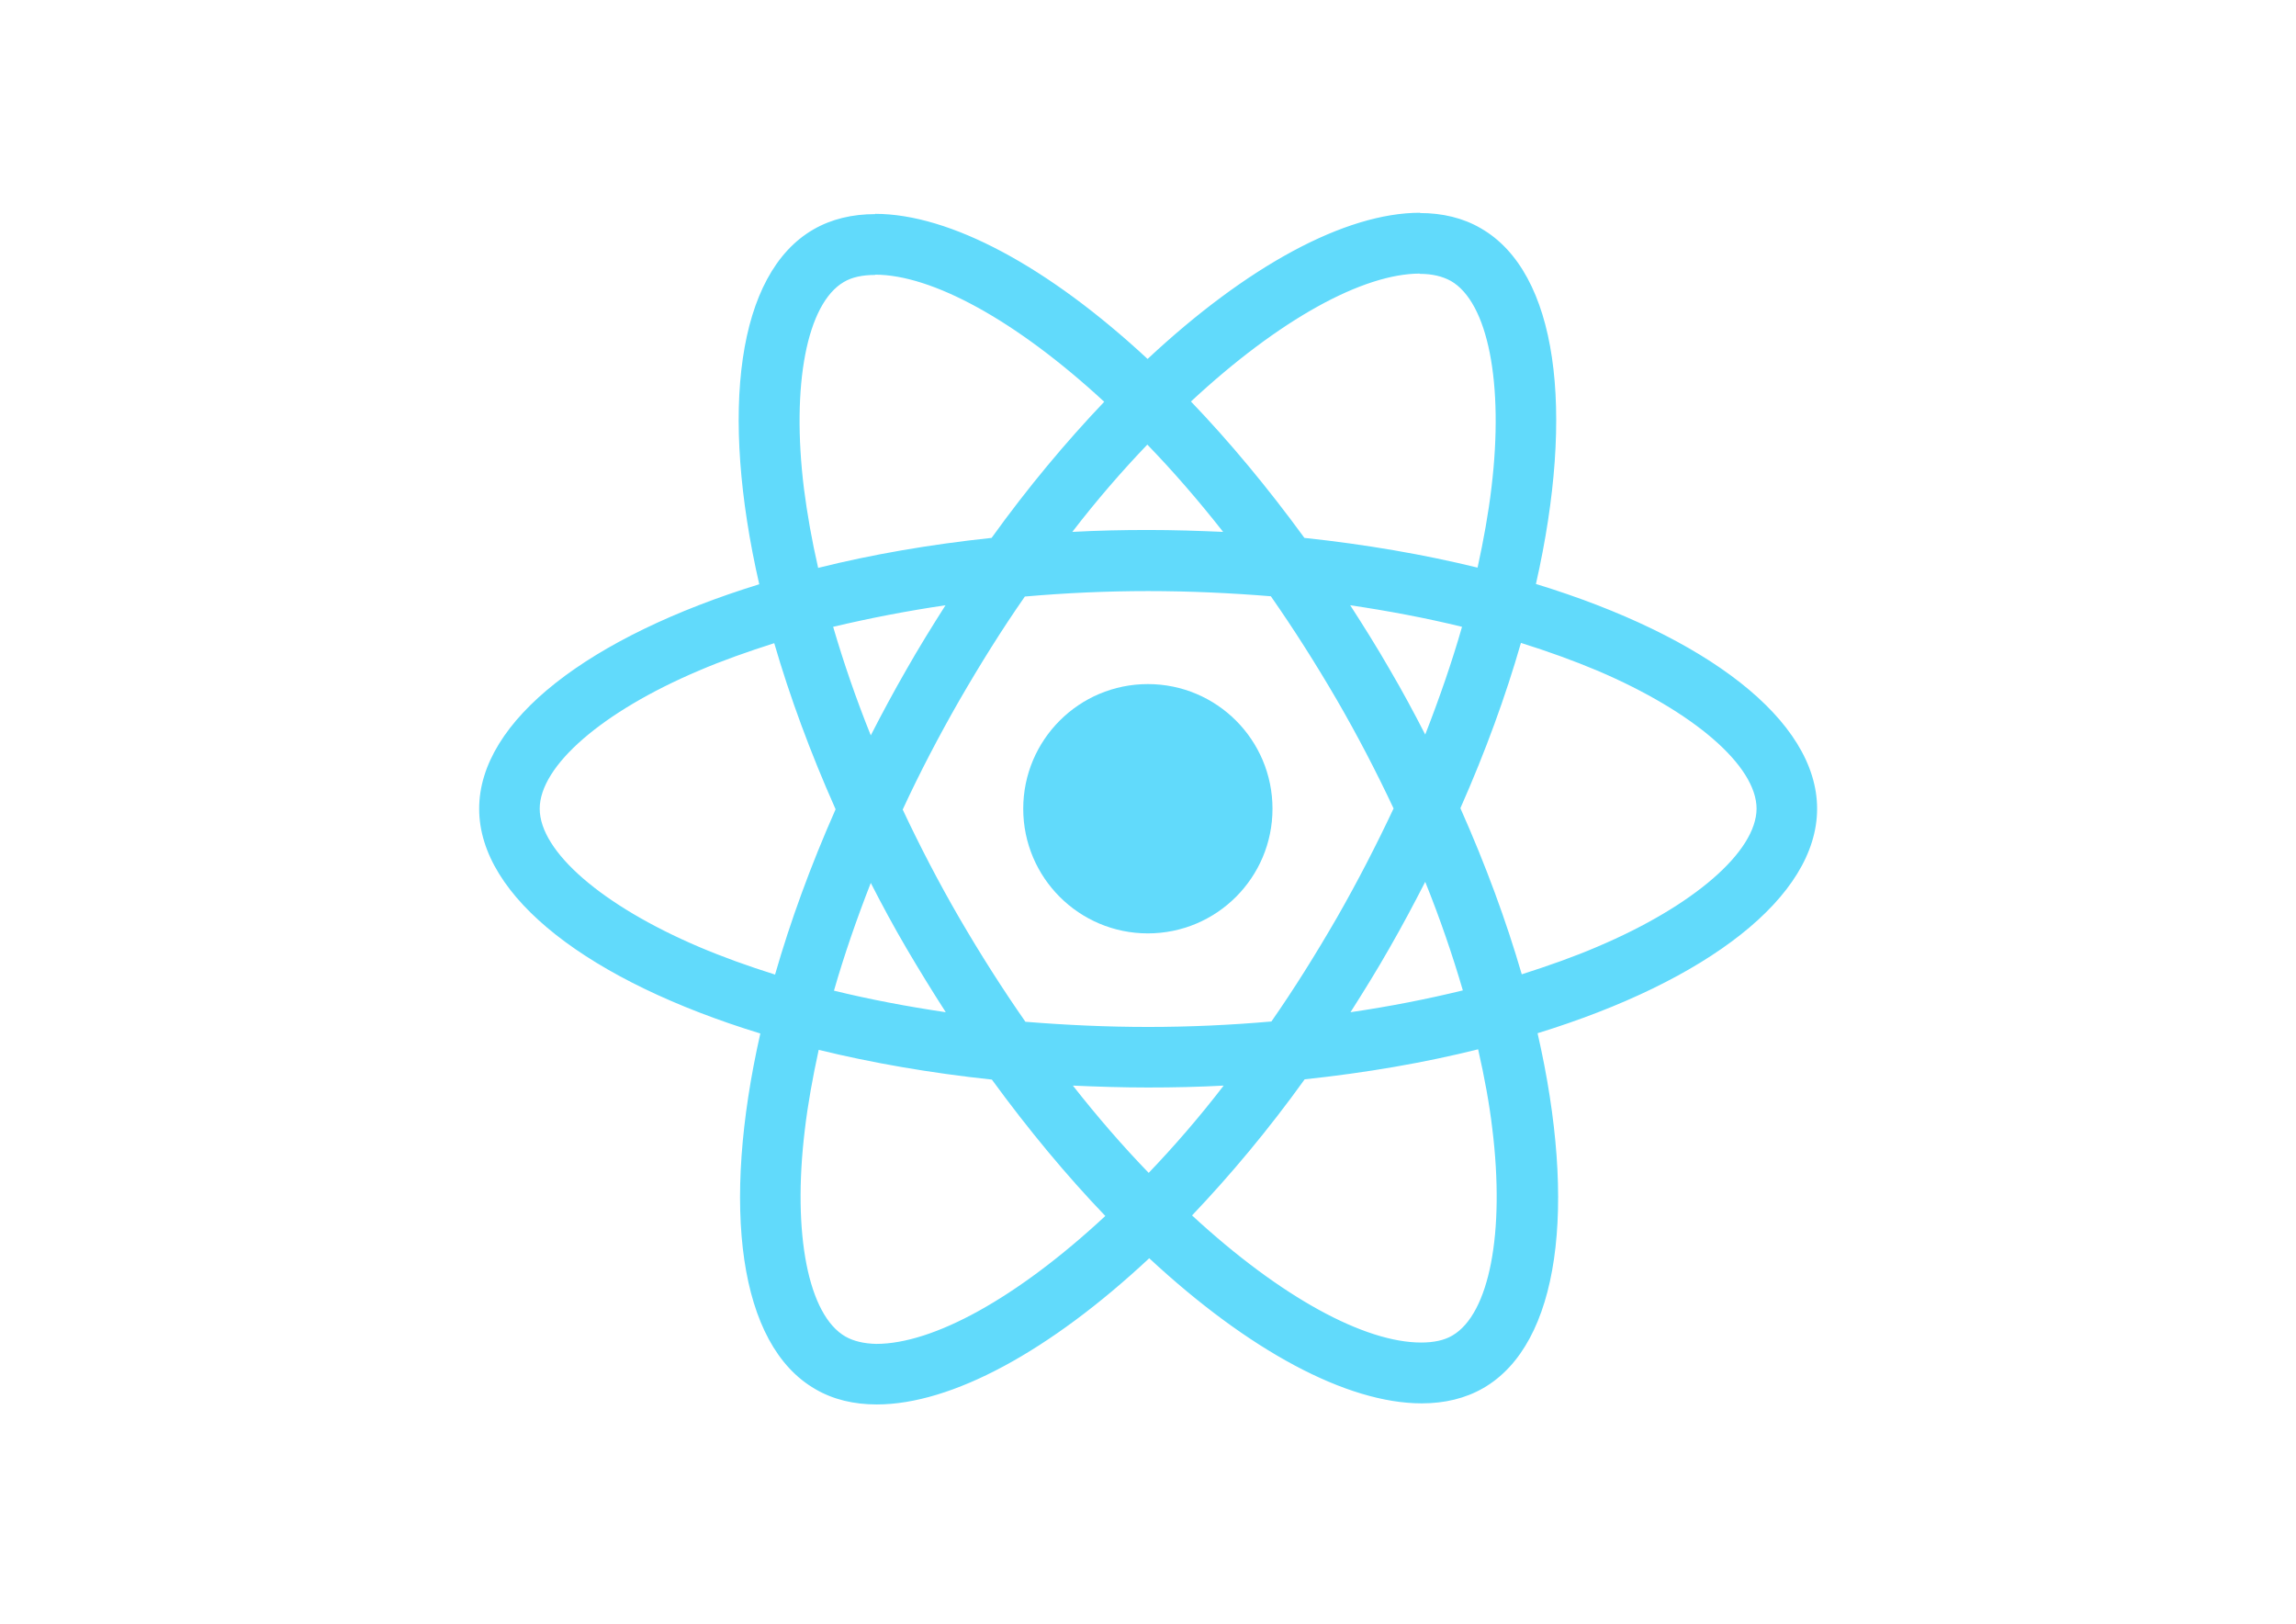
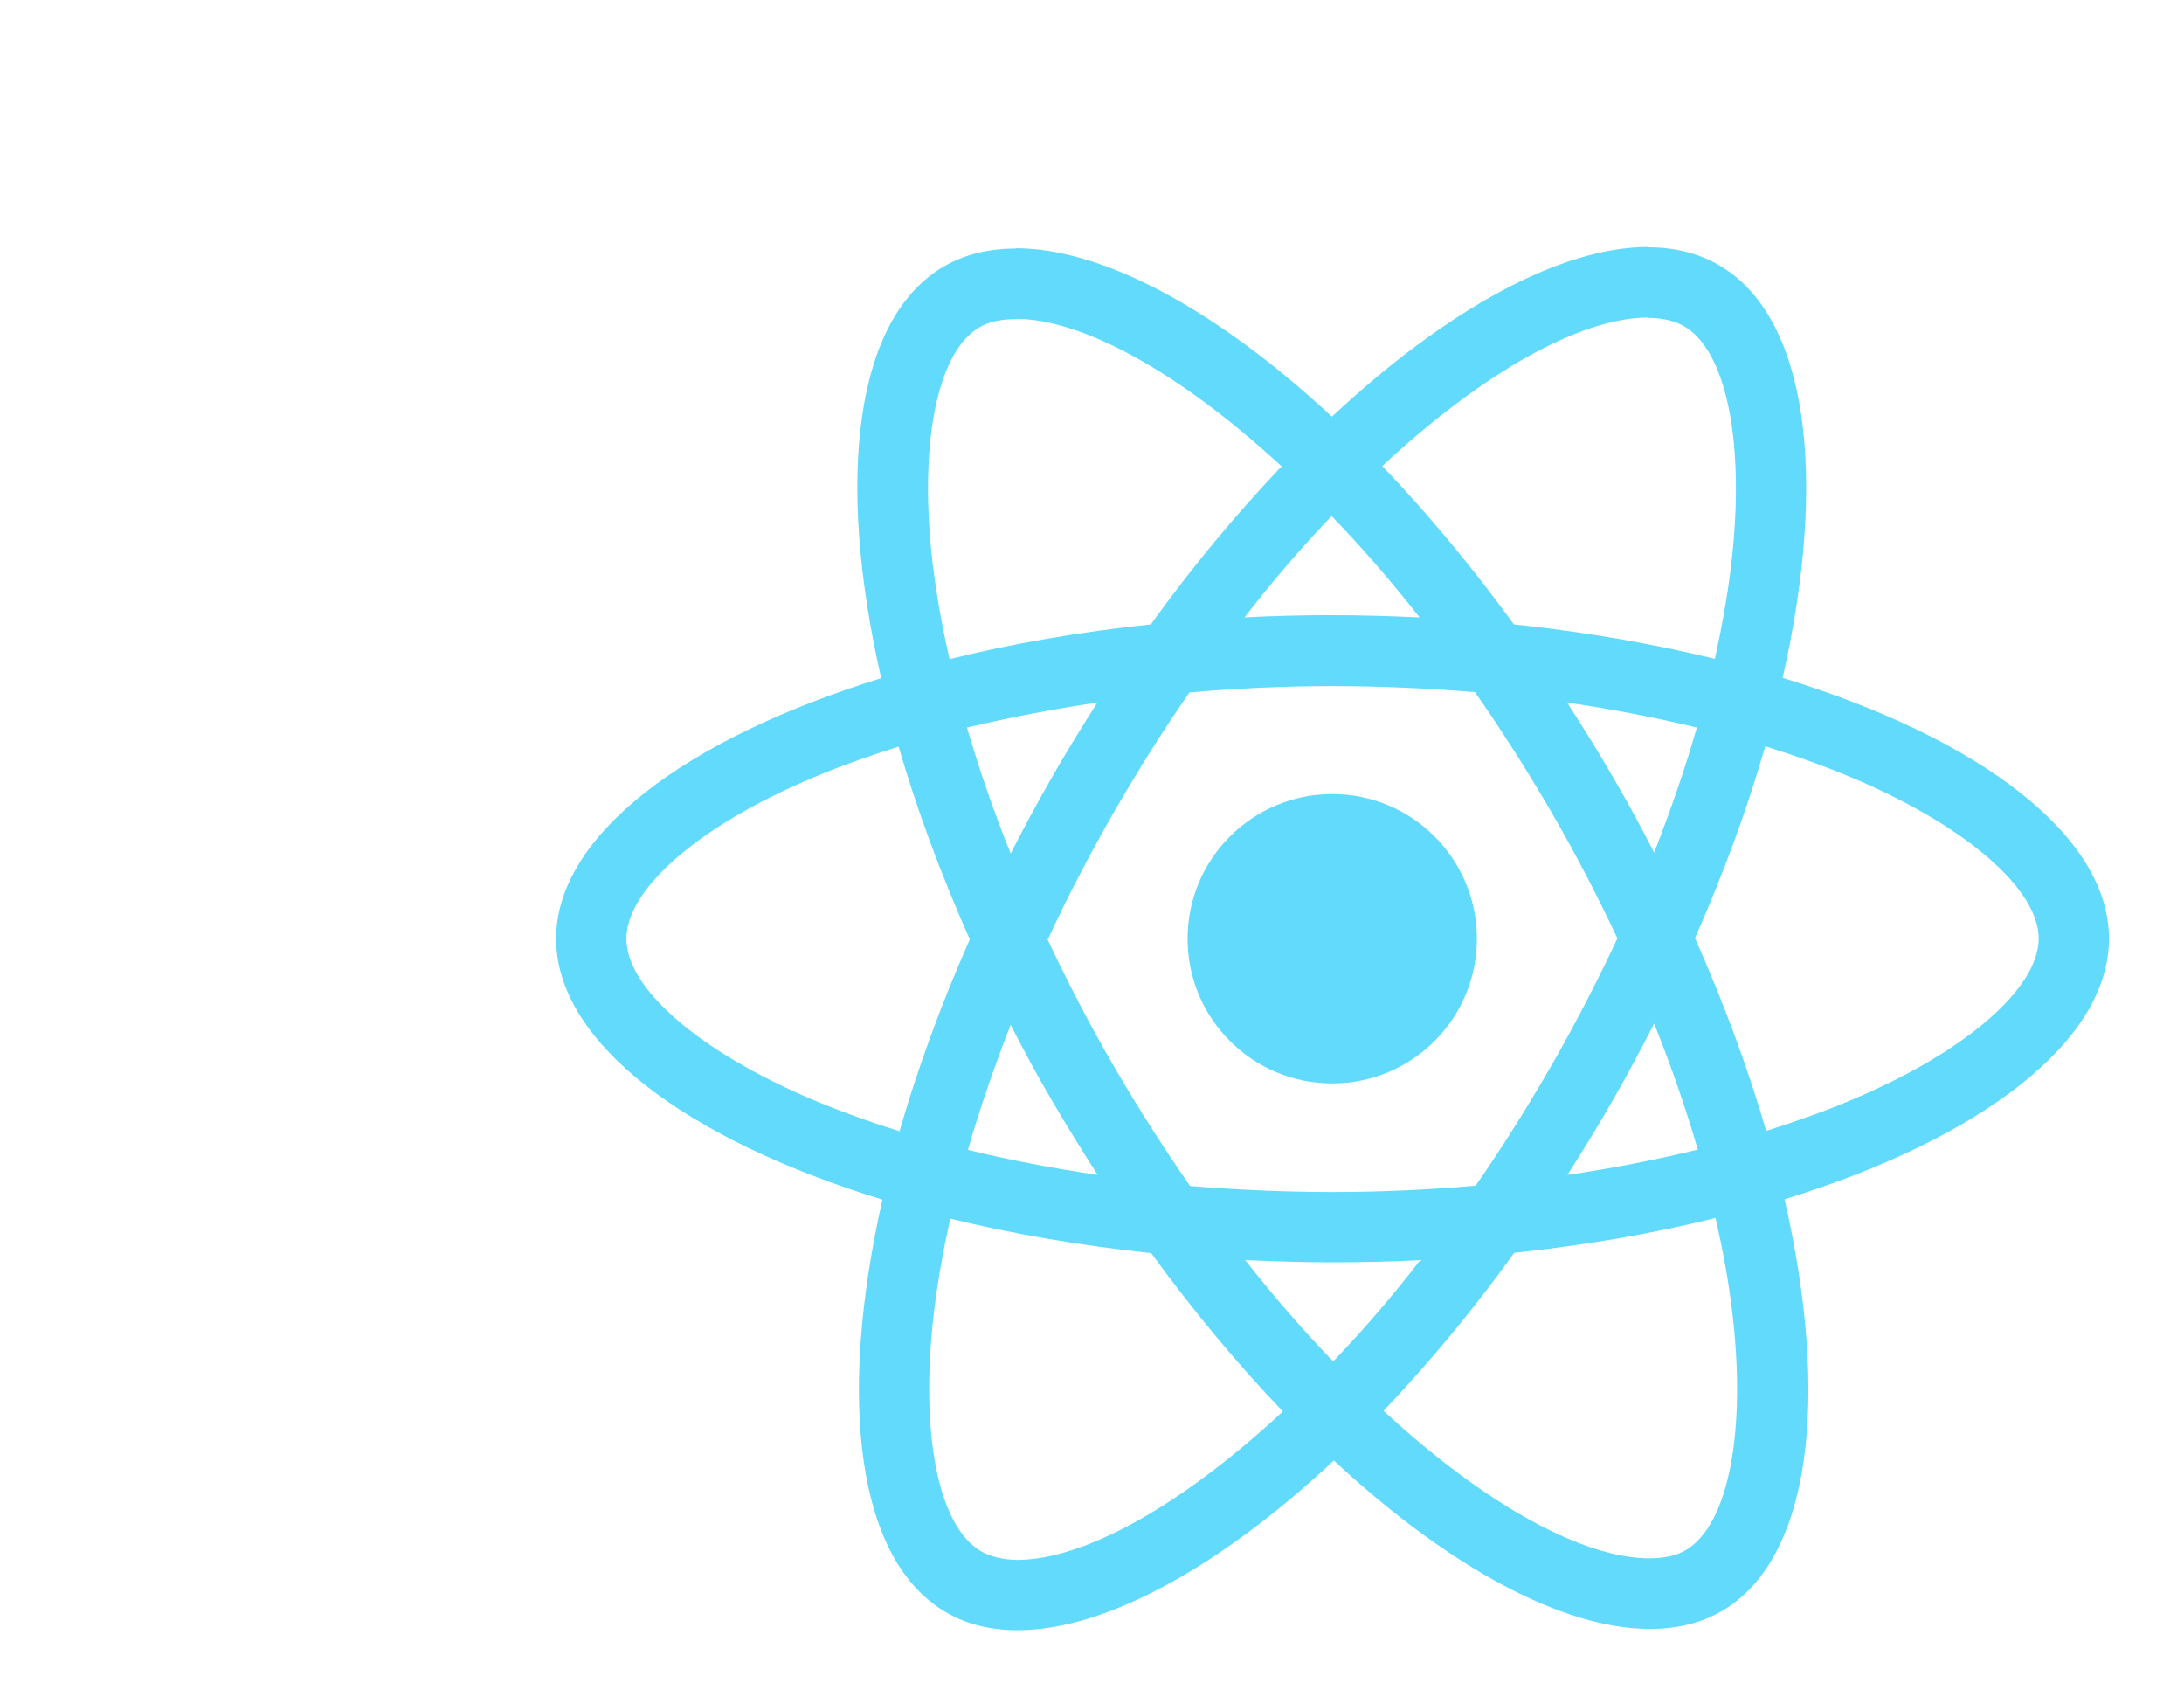
- <svg xmlns="http://www.w3.org/2000/svg" viewBox="0 0 841.9 595.3">
+ <svg xmlns="http://www.w3.org/2000/svg" viewBox="0 0 690 531.56">
  <g fill="#61DAFB">
    <path d="M666.3 296.5c0-32.5-40.7-63.3-103.1-82.4 14.4-63.6 8-114.2-20.2-130.4-6.5-3.8-14.1-5.6-22.4-5.6v22.3c4.6 0 8.3.9 11.4 2.6 13.6 7.8 19.5 37.5 14.9 75.7-1.1 9.4-2.9 19.3-5.1 29.4-19.6-4.8-41-8.5-63.5-10.9-13.5-18.5-27.5-35.3-41.6-50 32.6-30.3 63.2-46.9 84-46.9V78c-27.5 0-63.5 19.6-99.9 53.6-36.4-33.8-72.4-53.2-99.9-53.2v22.3c20.7 0 51.4 16.5 84 46.6-14 14.7-28 31.4-41.3 49.9-22.6 2.4-44 6.1-63.6 11-2.3-10-4-19.7-5.2-29-4.7-38.2 1.1-67.9 14.6-75.8 3-1.8 6.9-2.6 11.5-2.6V78.5c-8.4 0-16 1.8-22.6 5.6-28.1 16.2-34.4 66.7-19.9 130.1-62.2 19.2-102.7 49.9-102.7 82.3 0 32.5 40.7 63.3 103.1 82.4-14.4 63.6-8 114.2 20.2 130.4 6.5 3.8 14.1 5.6 22.5 5.6 27.5 0 63.5-19.6 99.9-53.6 36.4 33.8 72.4 53.2 99.9 53.2 8.4 0 16-1.8 22.6-5.6 28.1-16.2 34.4-66.7 19.9-130.1 62-19.1 102.5-49.9 102.5-82.3zm-130.2-66.7c-3.7 12.9-8.3 26.2-13.5 39.5-4.1-8-8.4-16-13.1-24-4.6-8-9.5-15.8-14.4-23.4 14.2 2.1 27.9 4.7 41 7.9zm-45.8 106.5c-7.8 13.5-15.8 26.3-24.1 38.2-14.9 1.3-30 2-45.2 2-15.1 0-30.2-.7-45-1.9-8.3-11.9-16.4-24.6-24.2-38-7.6-13.1-14.5-26.4-20.8-39.8 6.2-13.4 13.2-26.8 20.7-39.9 7.8-13.5 15.8-26.3 24.1-38.2 14.9-1.3 30-2 45.2-2 15.1 0 30.2.7 45 1.9 8.3 11.9 16.4 24.6 24.2 38 7.6 13.1 14.5 26.4 20.8 39.8-6.3 13.4-13.2 26.8-20.7 39.9zm32.3-13c5.4 13.4 10 26.8 13.8 39.8-13.1 3.2-26.9 5.9-41.2 8 4.9-7.7 9.8-15.6 14.4-23.7 4.6-8 8.9-16.1 13-24.1zM421.2 430c-9.3-9.6-18.6-20.3-27.8-32 9 .4 18.2.7 27.5.7 9.4 0 18.7-.2 27.8-.7-9 11.7-18.3 22.4-27.5 32zm-74.4-58.9c-14.2-2.1-27.9-4.7-41-7.9 3.7-12.9 8.3-26.2 13.5-39.5 4.1 8 8.4 16 13.1 24 4.7 8 9.5 15.8 14.4 23.4zM420.7 163c9.3 9.6 18.6 20.3 27.8 32-9-.4-18.2-.7-27.5-.7-9.4 0-18.7.2-27.8.7 9-11.7 18.3-22.4 27.5-32zm-74 58.9c-4.9 7.7-9.8 15.6-14.4 23.7-4.6 8-8.9 16-13 24-5.4-13.4-10-26.8-13.8-39.8 13.1-3.1 26.9-5.8 41.2-7.9zm-90.5 125.2c-35.4-15.1-58.3-34.9-58.3-50.6 0-15.7 22.9-35.6 58.3-50.6 8.6-3.7 18-7 27.7-10.1 5.7 19.6 13.2 40 22.5 60.9-9.2 20.8-16.6 41.1-22.2 60.6-9.9-3.1-19.3-6.5-28-10.2zM310 490c-13.6-7.8-19.5-37.5-14.9-75.7 1.1-9.4 2.9-19.3 5.1-29.4 19.6 4.8 41 8.5 63.5 10.9 13.5 18.5 27.5 35.3 41.6 50-32.6 30.3-63.2 46.9-84 46.9-4.5-.1-8.3-1-11.3-2.7zm237.2-76.2c4.7 38.2-1.1 67.9-14.6 75.8-3 1.8-6.9 2.6-11.5 2.6-20.7 0-51.4-16.5-84-46.6 14-14.7 28-31.4 41.3-49.9 22.6-2.4 44-6.1 63.6-11 2.3 10.1 4.1 19.8 5.2 29.1zm38.5-66.7c-8.6 3.7-18 7-27.7 10.1-5.7-19.6-13.2-40-22.5-60.9 9.2-20.8 16.6-41.1 22.2-60.6 9.9 3.1 19.3 6.5 28.1 10.2 35.4 15.1 58.3 34.9 58.3 50.6-.1 15.7-23 35.6-58.4 50.6zM320.8 78.4z" />
    <circle cx="420.9" cy="296.5" r="45.7" />
    <path d="M520.5 78.1z" />
  </g>
</svg>
